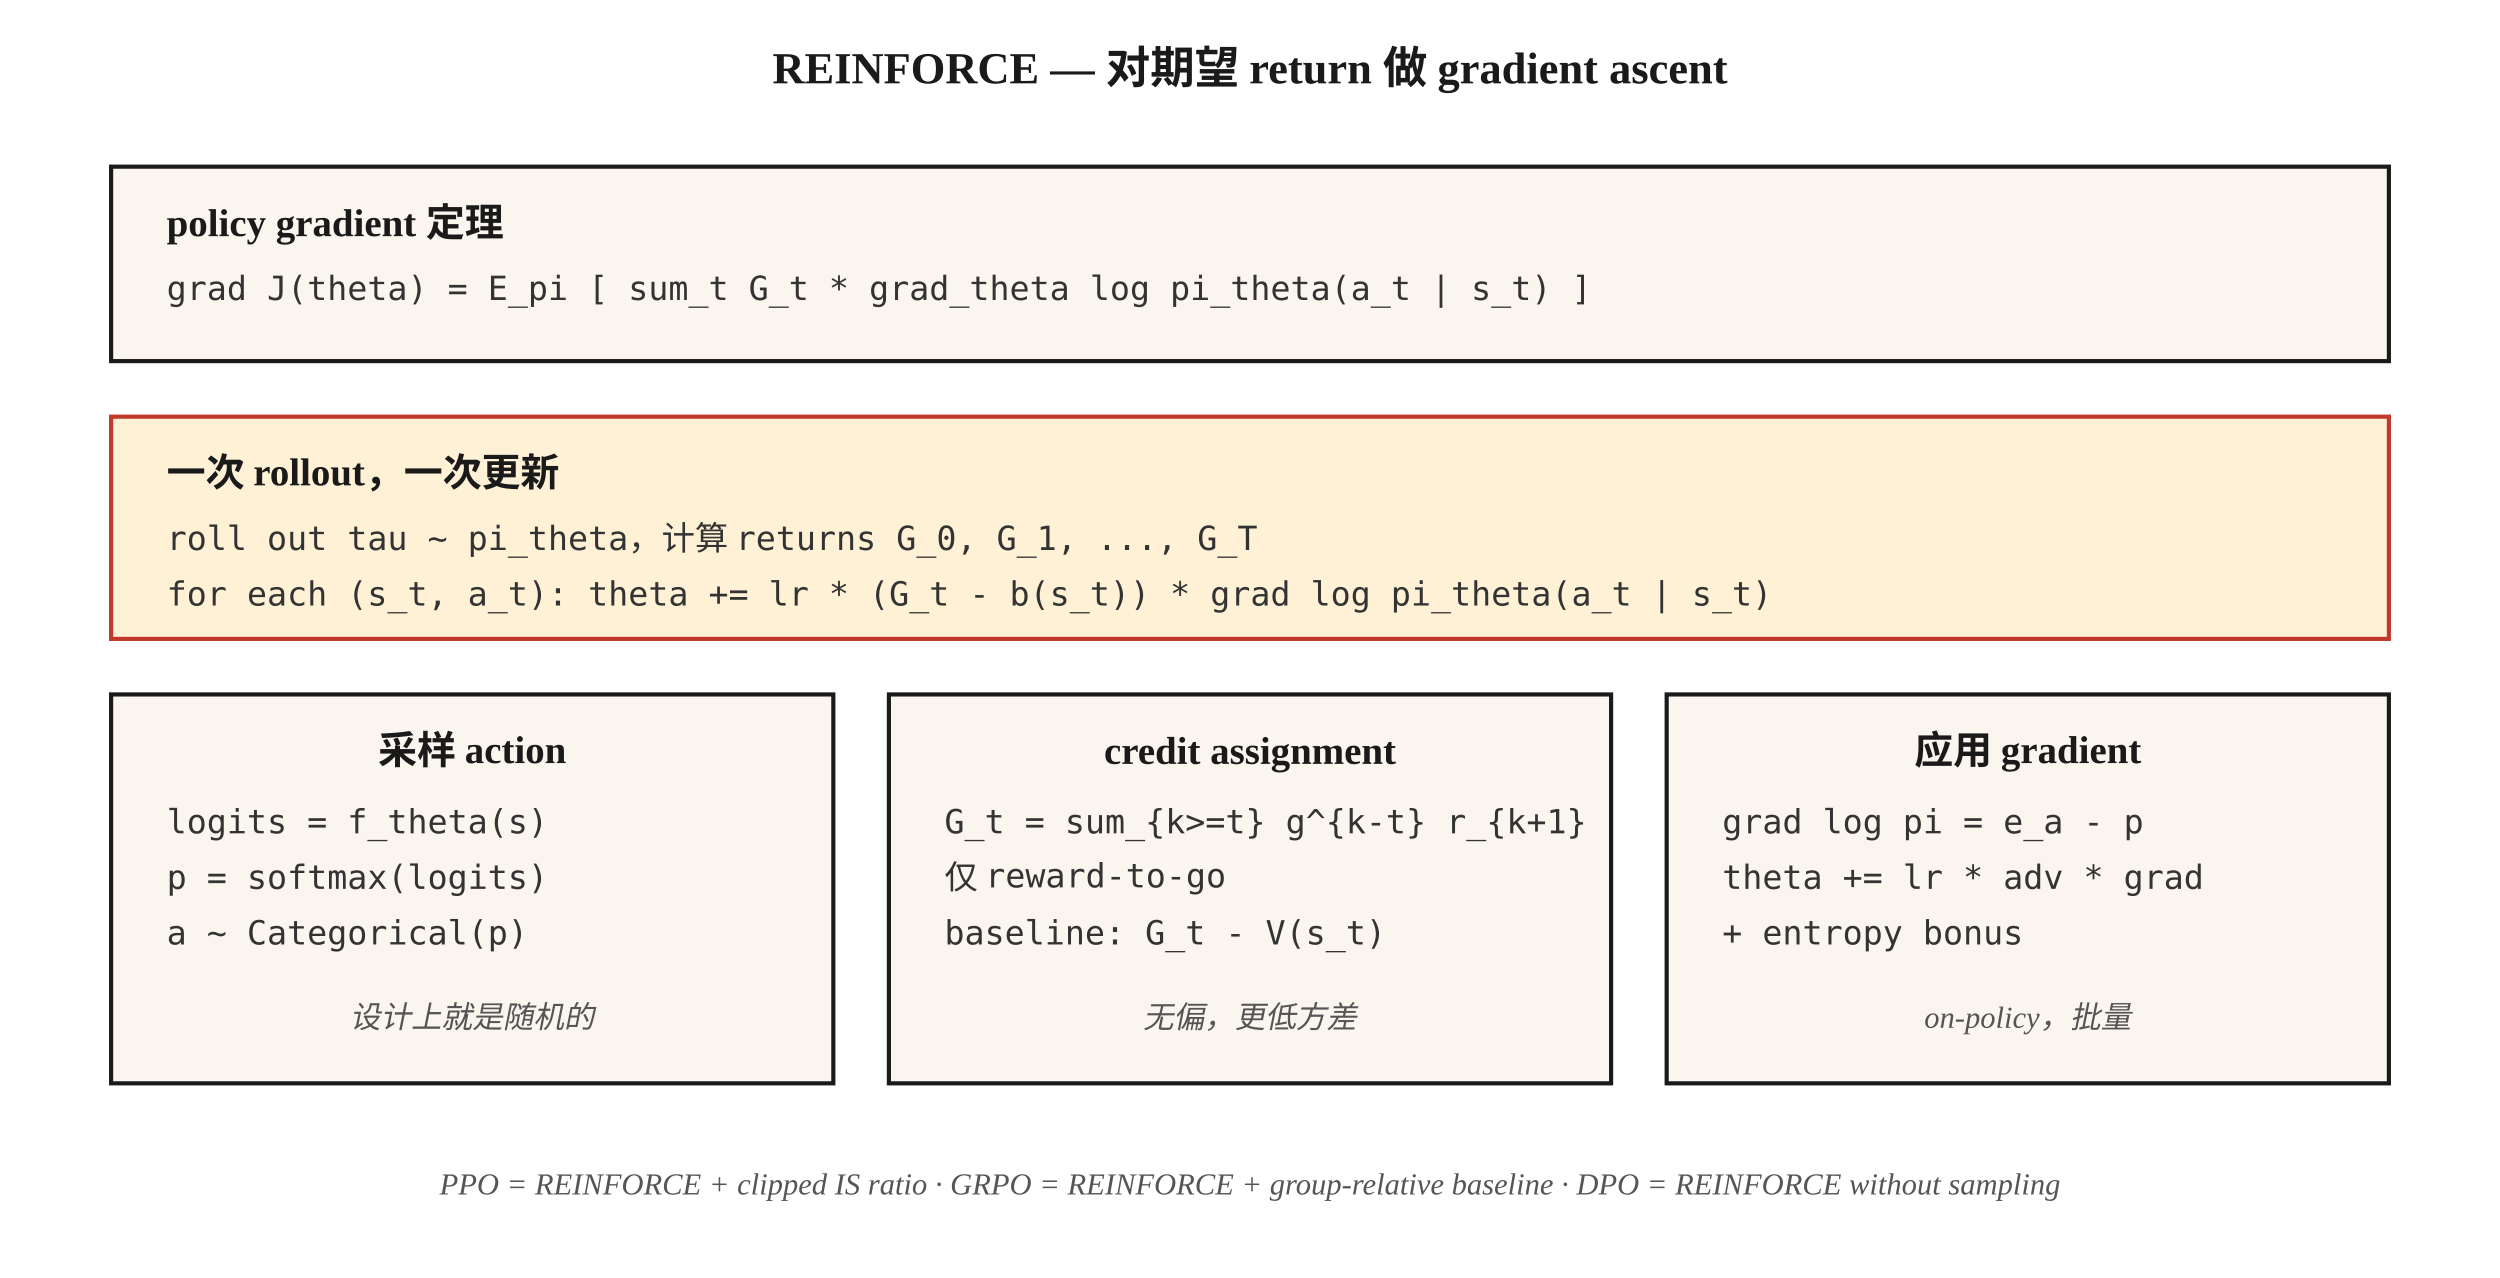
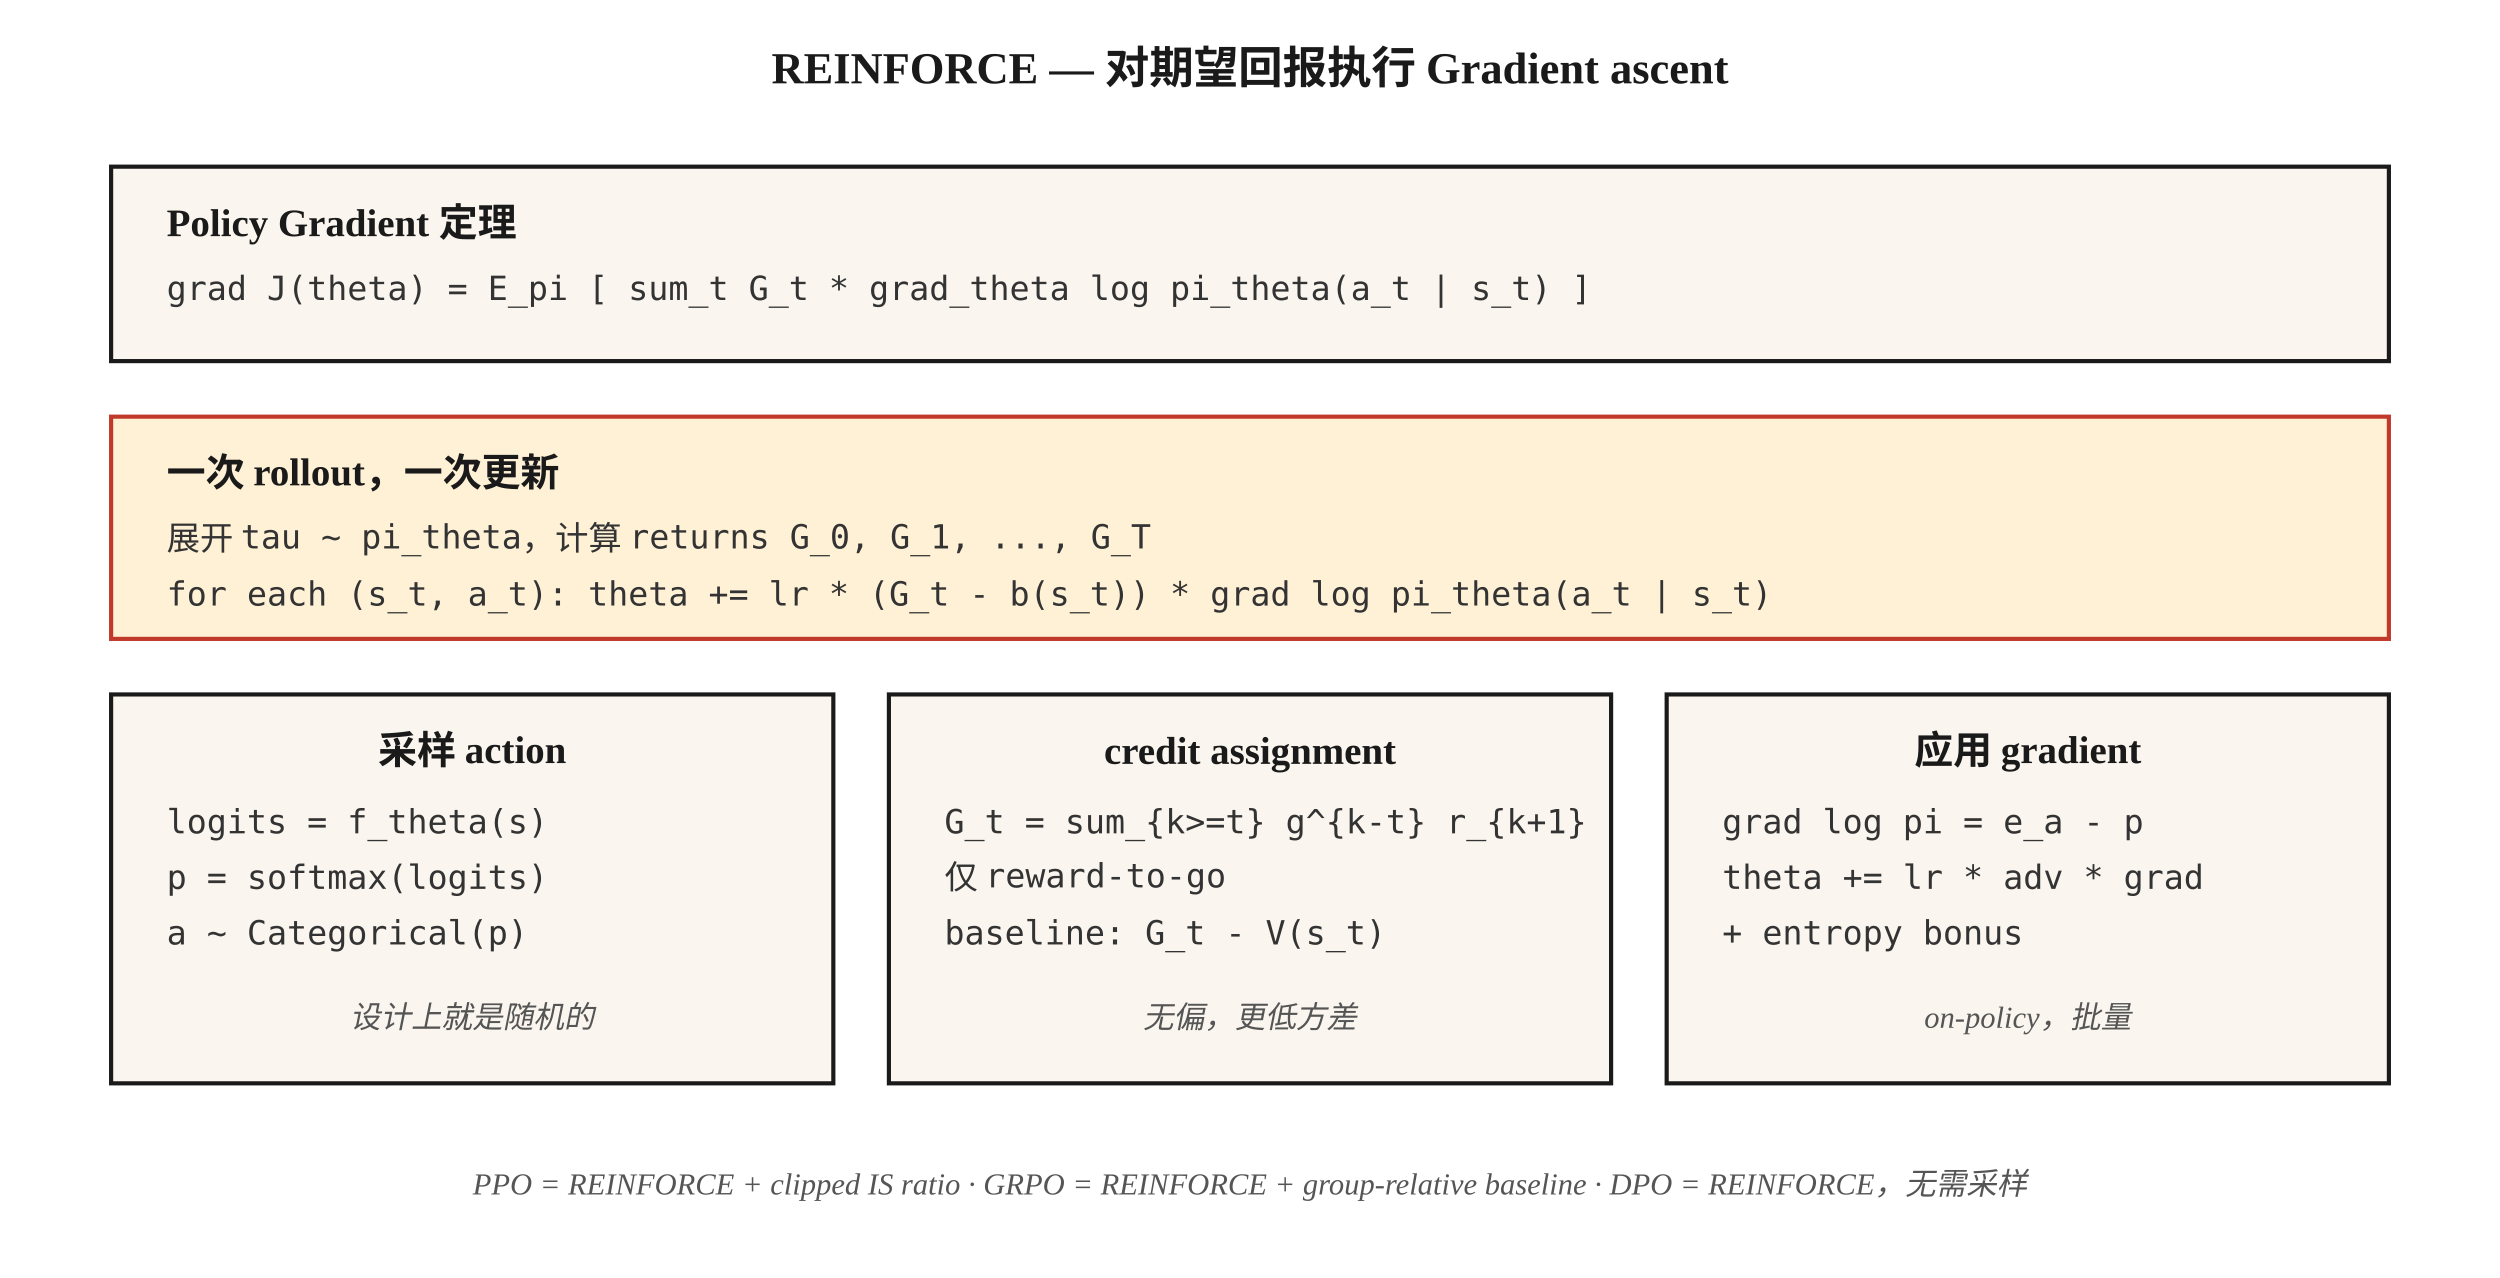
<svg xmlns="http://www.w3.org/2000/svg" viewBox="0 0 900 460" font-family="Georgia, 'Times New Roman', serif">
  <defs>
    <marker id="arrow" viewBox="0 0 10 10" refX="9" refY="5" markerWidth="6" markerHeight="6" orient="auto">
      <path d="M0,0 L10,5 L0,10 z" fill="#1a1a1a" />
    </marker>
    <style>
      .box { fill: #faf6ef; stroke: #1a1a1a; stroke-width: 1.5; }
      .hot { fill: #fff1d6; stroke: #c0392b; stroke-width: 1.5; }
      .label { font-size: 14px; font-weight: 600; fill: #1a1a1a; }
      .content { font-size: 12px; fill: #333; font-family: 'Menlo', monospace; }
      .caption { font-size: 11px; fill: #555; font-style: italic; }
      .title { font-size: 16px; font-weight: 700; fill: #1a1a1a; }
    </style>
  </defs>
-   <text x="450" y="30" text-anchor="middle" class="title">REINFORCE — 对期望 return 做 gradient ascent</text>
+   <text x="450" y="30" text-anchor="middle" class="title">REINFORCE — 对期望回报执行 Gradient ascent</text>
  <rect x="40" y="60" width="820" height="70" class="box" />
-   <text x="60" y="85" class="label">policy gradient 定理</text>
+   <text x="60" y="85" class="label">Policy Gradient 定理</text>
  <text x="60" y="108" class="content">grad J(theta) = E_pi [ sum_t  G_t  *  grad_theta log pi_theta(a_t | s_t) ]</text>
  <rect x="40" y="150" width="820" height="80" class="hot" />
  <text x="60" y="175" class="label">一次 rollout，一次更新</text>
-   <text x="60" y="198" class="content">roll out tau ~ pi_theta，计算 returns G_0, G_1, ..., G_T</text>
+   <text x="60" y="198" class="content">展开 tau ~ pi_theta，计算 returns G_0, G_1, ..., G_T</text>
  <text x="60" y="218" class="content">for each (s_t, a_t):  theta += lr * (G_t - b(s_t)) * grad log pi_theta(a_t | s_t)</text>
  <rect x="40" y="250" width="260" height="140" class="box" />
  <text x="170" y="275" text-anchor="middle" class="label">采样 action</text>
  <text x="60" y="300" class="content">logits = f_theta(s)</text>
  <text x="60" y="320" class="content">p = softmax(logits)</text>
  <text x="60" y="340" class="content">a ~ Categorical(p)</text>
  <text x="170" y="370" text-anchor="middle" class="caption">设计上就是随机的</text>
  <rect x="320" y="250" width="260" height="140" class="box" />
  <text x="450" y="275" text-anchor="middle" class="label">credit assignment</text>
  <text x="340" y="300" class="content">G_t = sum_{k&gt;=t} g^{k-t} r_{k+1}</text>
  <text x="340" y="320" class="content">仅 reward-to-go</text>
  <text x="340" y="340" class="content">baseline: G_t - V(s_t)</text>
  <text x="450" y="370" text-anchor="middle" class="caption">无偏，更低方差</text>
  <rect x="600" y="250" width="260" height="140" class="box" />
  <text x="730" y="275" text-anchor="middle" class="label">应用 gradient</text>
  <text x="620" y="300" class="content">grad log pi = e_a - p</text>
  <text x="620" y="320" class="content">theta += lr * adv * grad</text>
  <text x="620" y="340" class="content">+ entropy bonus</text>
  <text x="730" y="370" text-anchor="middle" class="caption">on-policy，批量</text>
-   <text x="450" y="430" text-anchor="middle" class="caption">PPO = REINFORCE + clipped IS ratio  ·  GRPO = REINFORCE + group-relative baseline  ·  DPO = REINFORCE without sampling</text>
+   <text x="450" y="430" text-anchor="middle" class="caption">PPO = REINFORCE + clipped IS ratio · GRPO = REINFORCE + group-relative baseline · DPO = REINFORCE，无需采样</text>
</svg>
